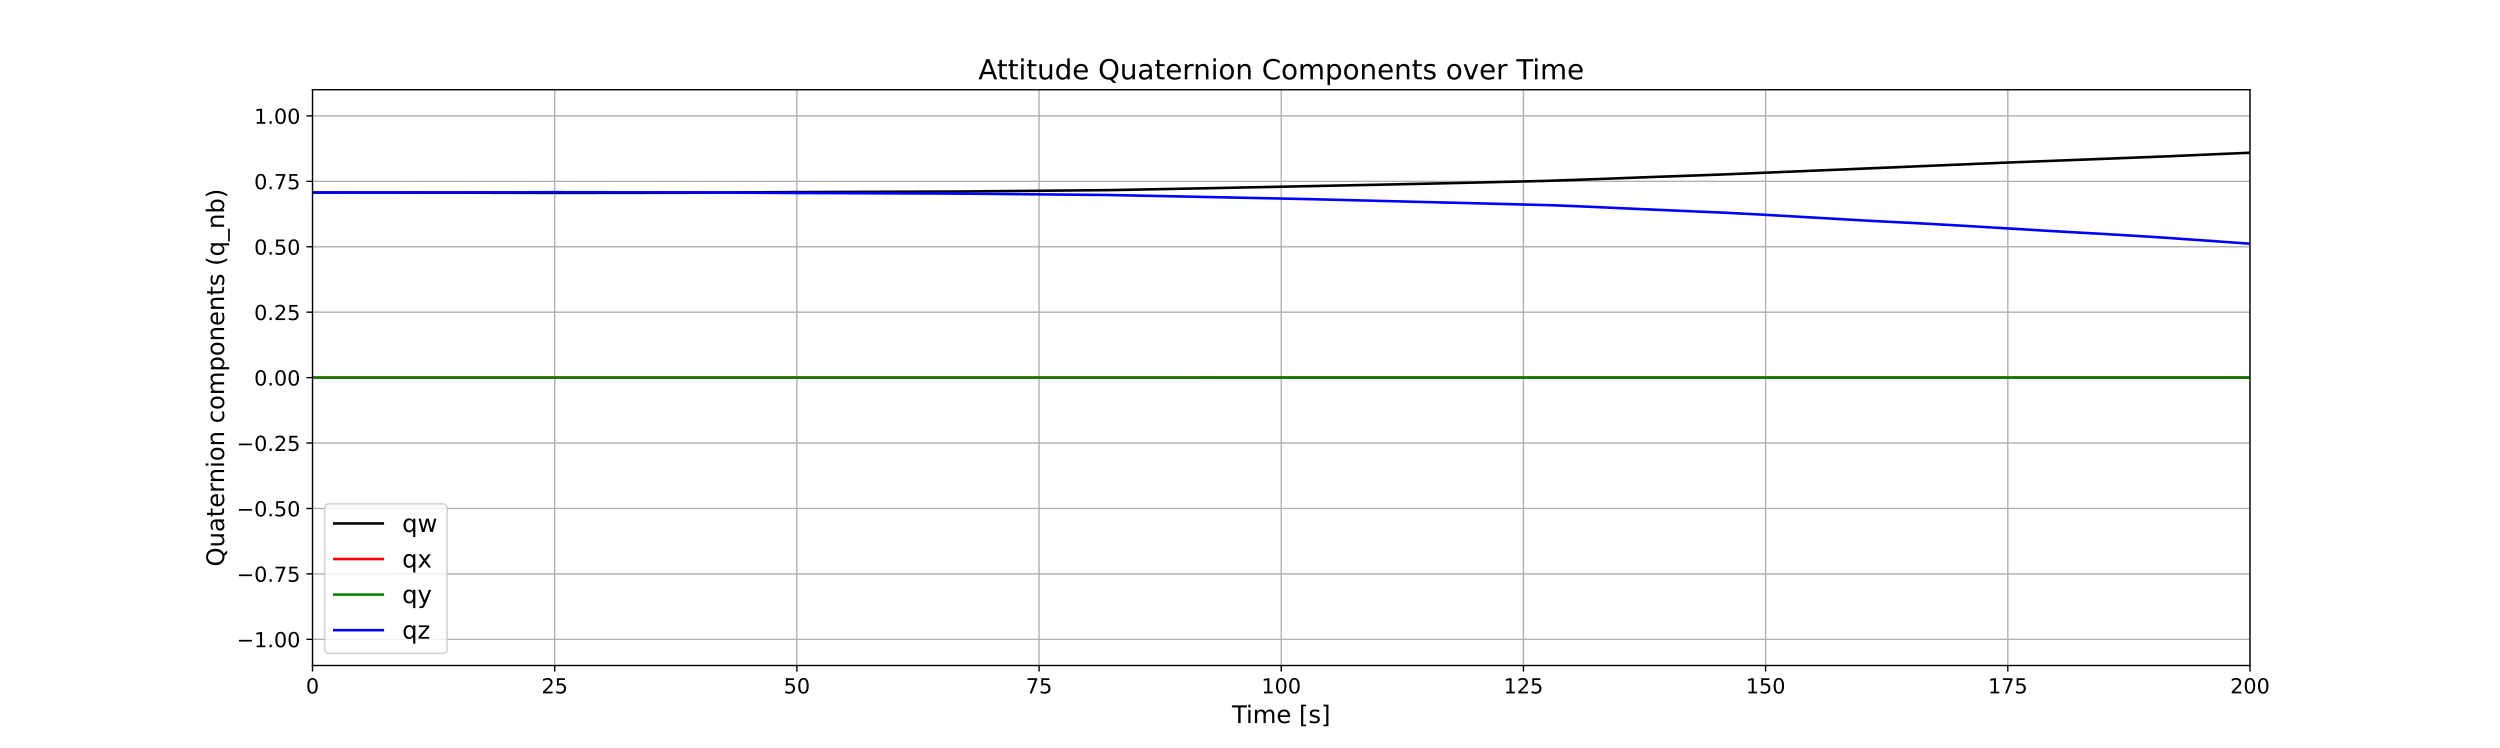
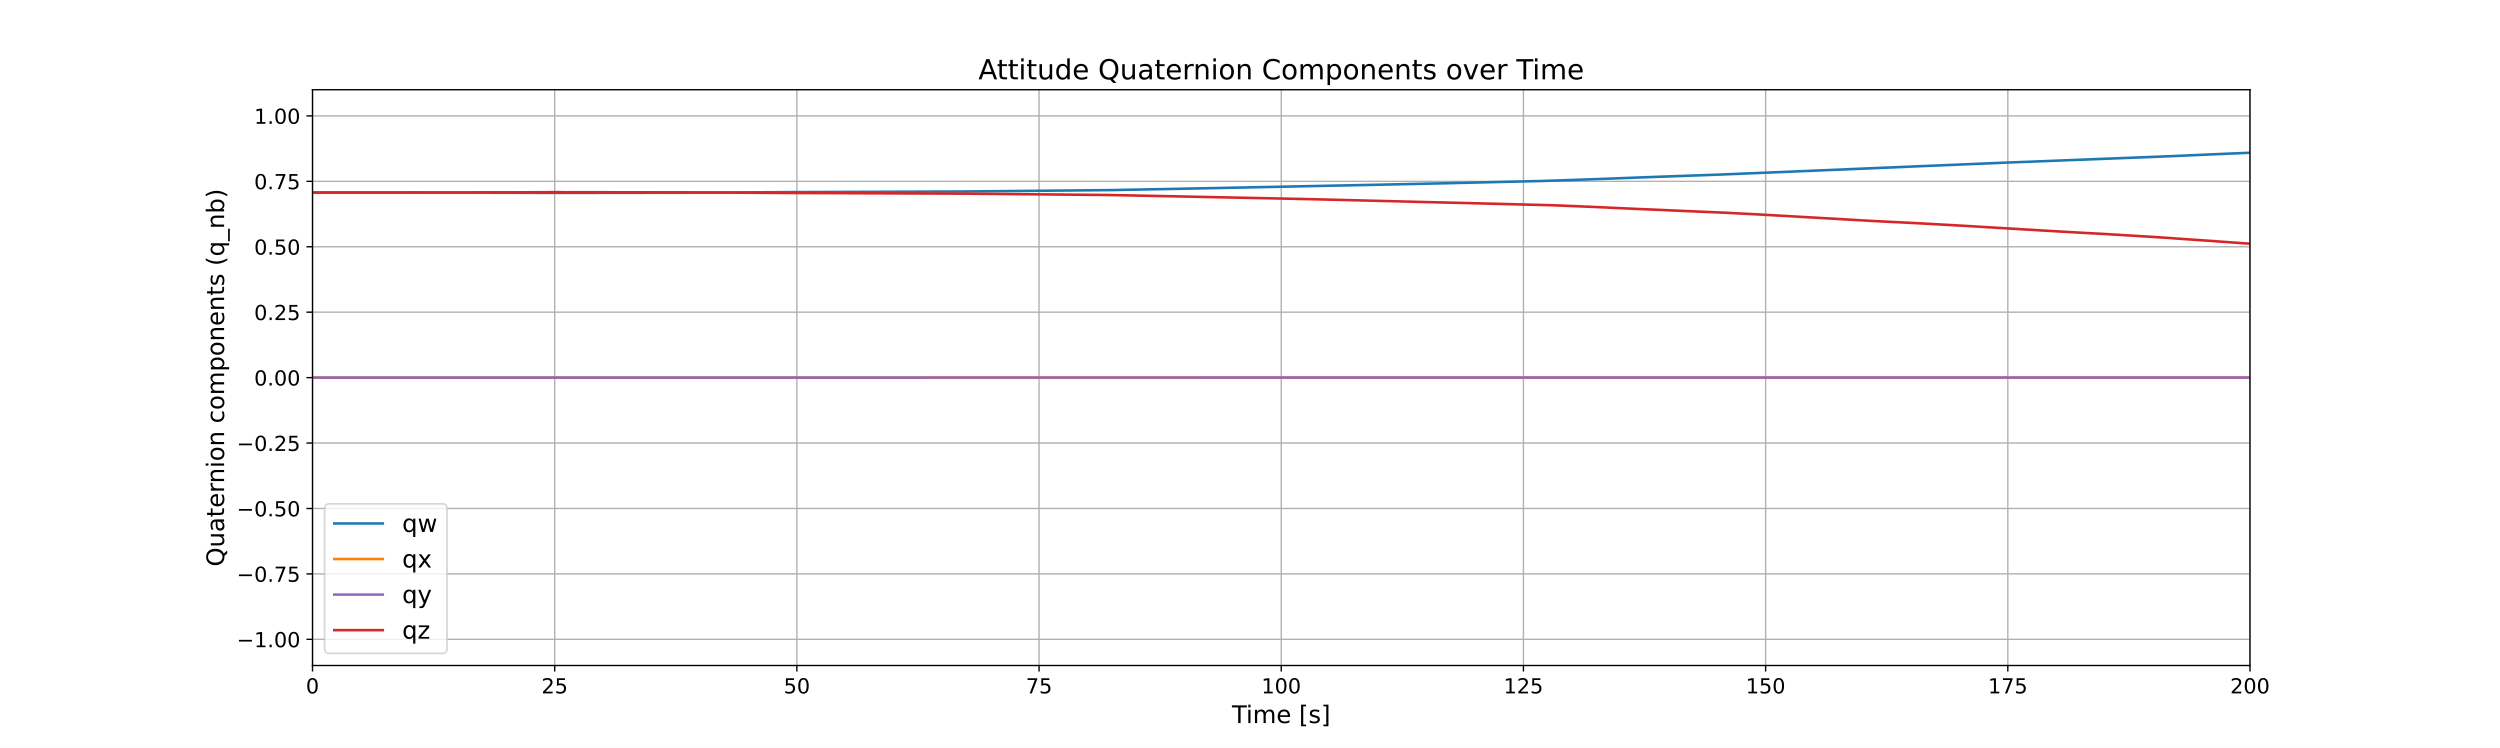
<svg xmlns="http://www.w3.org/2000/svg" xmlns:xlink="http://www.w3.org/1999/xlink" width="1444.32pt" height="432pt" viewBox="0 0 1444.32 432" version="1.1">
  <defs>
    <style type="text/css">*{stroke-linejoin: round; stroke-linecap: butt}</style>
  </defs>
  <g id="figure_1">
    <g id="patch_1">
      <path d="M 0 432  L 1444.32 432  L 1444.32 0  L 0 0  z " style="fill: #ffffff" />
    </g>
    <g id="axes_1">
      <g id="patch_2">
        <path d="M 180.54 384.48  L 1299.888 384.48  L 1299.888 51.84  L 180.54 51.84  z " style="fill: #ffffff" />
      </g>
      <g id="matplotlib.axis_1">
        <g id="xtick_1">
          <g id="line2d_1">
-             <path d="M 180.54 384.48  L 180.54 51.84  " clip-path="url(#pd4b6458055)" style="fill: none; stroke: #b0b0b0; stroke-width: 0.8; stroke-linecap: square" />
+             <path d="M 180.54 384.48  L 180.54 51.84  " clip-path="url(#p8d2bcff429)" style="fill: none; stroke: #b0b0b0; stroke-width: 0.8; stroke-linecap: square" />
          </g>
          <g id="line2d_2">
            <defs>
-               <path id="mea779d8315" d="M 0 0  L 0 3.5  " style="stroke: #000000; stroke-width: 0.8" />
-             </defs>
-             <g>
-               <use xlink:href="#mea779d8315" x="180.54" y="384.48" style="stroke: #000000; stroke-width: 0.8" />
+               <path id="m8b7d35796a" d="M 0 0  L 0 3.5  " style="stroke: #000000; stroke-width: 0.8" />
+             </defs>
+             <g>
+               <use xlink:href="#m8b7d35796a" x="180.54" y="384.48" style="stroke: #000000; stroke-width: 0.8" />
            </g>
          </g>
          <g id="text_1">
            <g transform="translate(176.7225 400.5981) scale(0.12 -0.12)">
              <defs>
                <path id="DejaVuSans-30" d="M 2034 4250  Q 1547 4250 1301 3770  Q 1056 3291 1056 2328  Q 1056 1369 1301 889  Q 1547 409 2034 409  Q 2525 409 2770 889  Q 3016 1369 3016 2328  Q 3016 3291 2770 3770  Q 2525 4250 2034 4250  z M 2034 4750  Q 2819 4750 3233 4129  Q 3647 3509 3647 2328  Q 3647 1150 3233 529  Q 2819 -91 2034 -91  Q 1250 -91 836 529  Q 422 1150 422 2328  Q 422 3509 836 4129  Q 1250 4750 2034 4750  z " transform="scale(0.015625)" />
              </defs>
              <use xlink:href="#DejaVuSans-30" />
            </g>
          </g>
        </g>
        <g id="xtick_2">
          <g id="line2d_3">
-             <path d="M 320.459 384.48  L 320.459 51.84  " clip-path="url(#pd4b6458055)" style="fill: none; stroke: #b0b0b0; stroke-width: 0.8; stroke-linecap: square" />
+             <path d="M 320.459 384.48  L 320.459 51.84  " clip-path="url(#p8d2bcff429)" style="fill: none; stroke: #b0b0b0; stroke-width: 0.8; stroke-linecap: square" />
          </g>
          <g id="line2d_4">
            <g>
-               <use xlink:href="#mea779d8315" x="320.459" y="384.48" style="stroke: #000000; stroke-width: 0.8" />
+               <use xlink:href="#m8b7d35796a" x="320.459" y="384.48" style="stroke: #000000; stroke-width: 0.8" />
            </g>
          </g>
          <g id="text_2">
            <g transform="translate(312.8235 400.5981) scale(0.12 -0.12)">
              <defs>
                <path id="DejaVuSans-32" d="M 1228 531  L 3431 531  L 3431 0  L 469 0  L 469 531  Q 828 903 1448 1529  Q 2069 2156 2228 2338  Q 2531 2678 2651 2914  Q 2772 3150 2772 3378  Q 2772 3750 2511 3984  Q 2250 4219 1831 4219  Q 1534 4219 1204 4116  Q 875 4013 500 3803  L 500 4441  Q 881 4594 1212 4672  Q 1544 4750 1819 4750  Q 2544 4750 2975 4387  Q 3406 4025 3406 3419  Q 3406 3131 3298 2873  Q 3191 2616 2906 2266  Q 2828 2175 2409 1742  Q 1991 1309 1228 531  z " transform="scale(0.015625)" />
                <path id="DejaVuSans-35" d="M 691 4666  L 3169 4666  L 3169 4134  L 1269 4134  L 1269 2991  Q 1406 3038 1543 3061  Q 1681 3084 1819 3084  Q 2600 3084 3056 2656  Q 3513 2228 3513 1497  Q 3513 744 3044 326  Q 2575 -91 1722 -91  Q 1428 -91 1123 -41  Q 819 9 494 109  L 494 744  Q 775 591 1075 516  Q 1375 441 1709 441  Q 2250 441 2565 725  Q 2881 1009 2881 1497  Q 2881 1984 2565 2268  Q 2250 2553 1709 2553  Q 1456 2553 1204 2497  Q 953 2441 691 2322  L 691 4666  z " transform="scale(0.015625)" />
              </defs>
              <use xlink:href="#DejaVuSans-32" />
              <use xlink:href="#DejaVuSans-35" transform="translate(63.62305 0)" />
            </g>
          </g>
        </g>
        <g id="xtick_3">
          <g id="line2d_5">
-             <path d="M 460.377 384.48  L 460.377 51.84  " clip-path="url(#pd4b6458055)" style="fill: none; stroke: #b0b0b0; stroke-width: 0.8; stroke-linecap: square" />
+             <path d="M 460.377 384.48  L 460.377 51.84  " clip-path="url(#p8d2bcff429)" style="fill: none; stroke: #b0b0b0; stroke-width: 0.8; stroke-linecap: square" />
          </g>
          <g id="line2d_6">
            <g>
-               <use xlink:href="#mea779d8315" x="460.377" y="384.48" style="stroke: #000000; stroke-width: 0.8" />
+               <use xlink:href="#m8b7d35796a" x="460.377" y="384.48" style="stroke: #000000; stroke-width: 0.8" />
            </g>
          </g>
          <g id="text_3">
            <g transform="translate(452.742 400.5981) scale(0.12 -0.12)">
              <use xlink:href="#DejaVuSans-35" />
              <use xlink:href="#DejaVuSans-30" transform="translate(63.62305 0)" />
            </g>
          </g>
        </g>
        <g id="xtick_4">
          <g id="line2d_7">
-             <path d="M 600.295 384.48  L 600.295 51.84  " clip-path="url(#pd4b6458055)" style="fill: none; stroke: #b0b0b0; stroke-width: 0.8; stroke-linecap: square" />
+             <path d="M 600.295 384.48  L 600.295 51.84  " clip-path="url(#p8d2bcff429)" style="fill: none; stroke: #b0b0b0; stroke-width: 0.8; stroke-linecap: square" />
          </g>
          <g id="line2d_8">
            <g>
-               <use xlink:href="#mea779d8315" x="600.295" y="384.48" style="stroke: #000000; stroke-width: 0.8" />
+               <use xlink:href="#m8b7d35796a" x="600.295" y="384.48" style="stroke: #000000; stroke-width: 0.8" />
            </g>
          </g>
          <g id="text_4">
            <g transform="translate(592.6605 400.5981) scale(0.12 -0.12)">
              <defs>
                <path id="DejaVuSans-37" d="M 525 4666  L 3525 4666  L 3525 4397  L 1831 0  L 1172 0  L 2766 4134  L 525 4134  L 525 4666  z " transform="scale(0.015625)" />
              </defs>
              <use xlink:href="#DejaVuSans-37" />
              <use xlink:href="#DejaVuSans-35" transform="translate(63.62305 0)" />
            </g>
          </g>
        </g>
        <g id="xtick_5">
          <g id="line2d_9">
-             <path d="M 740.214 384.48  L 740.214 51.84  " clip-path="url(#pd4b6458055)" style="fill: none; stroke: #b0b0b0; stroke-width: 0.8; stroke-linecap: square" />
+             <path d="M 740.214 384.48  L 740.214 51.84  " clip-path="url(#p8d2bcff429)" style="fill: none; stroke: #b0b0b0; stroke-width: 0.8; stroke-linecap: square" />
          </g>
          <g id="line2d_10">
            <g>
-               <use xlink:href="#mea779d8315" x="740.214" y="384.48" style="stroke: #000000; stroke-width: 0.8" />
+               <use xlink:href="#m8b7d35796a" x="740.214" y="384.48" style="stroke: #000000; stroke-width: 0.8" />
            </g>
          </g>
          <g id="text_5">
            <g transform="translate(728.7615 400.5981) scale(0.12 -0.12)">
              <defs>
                <path id="DejaVuSans-31" d="M 794 531  L 1825 531  L 1825 4091  L 703 3866  L 703 4441  L 1819 4666  L 2450 4666  L 2450 531  L 3481 531  L 3481 0  L 794 0  L 794 531  z " transform="scale(0.015625)" />
              </defs>
              <use xlink:href="#DejaVuSans-31" />
              <use xlink:href="#DejaVuSans-30" transform="translate(63.62305 0)" />
              <use xlink:href="#DejaVuSans-30" transform="translate(127.2461 0)" />
            </g>
          </g>
        </g>
        <g id="xtick_6">
          <g id="line2d_11">
-             <path d="M 880.133 384.48  L 880.133 51.84  " clip-path="url(#pd4b6458055)" style="fill: none; stroke: #b0b0b0; stroke-width: 0.8; stroke-linecap: square" />
+             <path d="M 880.133 384.48  L 880.133 51.84  " clip-path="url(#p8d2bcff429)" style="fill: none; stroke: #b0b0b0; stroke-width: 0.8; stroke-linecap: square" />
          </g>
          <g id="line2d_12">
            <g>
-               <use xlink:href="#mea779d8315" x="880.133" y="384.48" style="stroke: #000000; stroke-width: 0.8" />
+               <use xlink:href="#m8b7d35796a" x="880.133" y="384.48" style="stroke: #000000; stroke-width: 0.8" />
            </g>
          </g>
          <g id="text_6">
            <g transform="translate(868.68 400.5981) scale(0.12 -0.12)">
              <use xlink:href="#DejaVuSans-31" />
              <use xlink:href="#DejaVuSans-32" transform="translate(63.62305 0)" />
              <use xlink:href="#DejaVuSans-35" transform="translate(127.2461 0)" />
            </g>
          </g>
        </g>
        <g id="xtick_7">
          <g id="line2d_13">
-             <path d="M 1020.051 384.48  L 1020.051 51.84  " clip-path="url(#pd4b6458055)" style="fill: none; stroke: #b0b0b0; stroke-width: 0.8; stroke-linecap: square" />
+             <path d="M 1020.051 384.48  L 1020.051 51.84  " clip-path="url(#p8d2bcff429)" style="fill: none; stroke: #b0b0b0; stroke-width: 0.8; stroke-linecap: square" />
          </g>
          <g id="line2d_14">
            <g>
-               <use xlink:href="#mea779d8315" x="1020.051" y="384.48" style="stroke: #000000; stroke-width: 0.8" />
+               <use xlink:href="#m8b7d35796a" x="1020.051" y="384.48" style="stroke: #000000; stroke-width: 0.8" />
            </g>
          </g>
          <g id="text_7">
            <g transform="translate(1008.598 400.5981) scale(0.12 -0.12)">
              <use xlink:href="#DejaVuSans-31" />
              <use xlink:href="#DejaVuSans-35" transform="translate(63.62305 0)" />
              <use xlink:href="#DejaVuSans-30" transform="translate(127.2461 0)" />
            </g>
          </g>
        </g>
        <g id="xtick_8">
          <g id="line2d_15">
-             <path d="M 1159.969 384.48  L 1159.969 51.84  " clip-path="url(#pd4b6458055)" style="fill: none; stroke: #b0b0b0; stroke-width: 0.8; stroke-linecap: square" />
+             <path d="M 1159.969 384.48  L 1159.969 51.84  " clip-path="url(#p8d2bcff429)" style="fill: none; stroke: #b0b0b0; stroke-width: 0.8; stroke-linecap: square" />
          </g>
          <g id="line2d_16">
            <g>
-               <use xlink:href="#mea779d8315" x="1159.969" y="384.48" style="stroke: #000000; stroke-width: 0.8" />
+               <use xlink:href="#m8b7d35796a" x="1159.969" y="384.48" style="stroke: #000000; stroke-width: 0.8" />
            </g>
          </g>
          <g id="text_8">
            <g transform="translate(1148.517 400.5981) scale(0.12 -0.12)">
              <use xlink:href="#DejaVuSans-31" />
              <use xlink:href="#DejaVuSans-37" transform="translate(63.62305 0)" />
              <use xlink:href="#DejaVuSans-35" transform="translate(127.2461 0)" />
            </g>
          </g>
        </g>
        <g id="xtick_9">
          <g id="line2d_17">
-             <path d="M 1299.888 384.48  L 1299.888 51.84  " clip-path="url(#pd4b6458055)" style="fill: none; stroke: #b0b0b0; stroke-width: 0.8; stroke-linecap: square" />
+             <path d="M 1299.888 384.48  L 1299.888 51.84  " clip-path="url(#p8d2bcff429)" style="fill: none; stroke: #b0b0b0; stroke-width: 0.8; stroke-linecap: square" />
          </g>
          <g id="line2d_18">
            <g>
-               <use xlink:href="#mea779d8315" x="1299.888" y="384.48" style="stroke: #000000; stroke-width: 0.8" />
+               <use xlink:href="#m8b7d35796a" x="1299.888" y="384.48" style="stroke: #000000; stroke-width: 0.8" />
            </g>
          </g>
          <g id="text_9">
            <g transform="translate(1288.436 400.5981) scale(0.12 -0.12)">
              <use xlink:href="#DejaVuSans-32" />
              <use xlink:href="#DejaVuSans-30" transform="translate(63.62305 0)" />
              <use xlink:href="#DejaVuSans-30" transform="translate(127.2461 0)" />
            </g>
          </g>
        </g>
        <g id="text_10">
          <g transform="translate(711.7535 417.7316) scale(0.14 -0.14)">
            <defs>
              <path id="DejaVuSans-54" d="M -19 4666  L 3928 4666  L 3928 4134  L 2272 4134  L 2272 0  L 1638 0  L 1638 4134  L -19 4134  L -19 4666  z " transform="scale(0.015625)" />
              <path id="DejaVuSans-69" d="M 603 3500  L 1178 3500  L 1178 0  L 603 0  L 603 3500  z M 603 4863  L 1178 4863  L 1178 4134  L 603 4134  L 603 4863  z " transform="scale(0.015625)" />
              <path id="DejaVuSans-6d" d="M 3328 2828  Q 3544 3216 3844 3400  Q 4144 3584 4550 3584  Q 5097 3584 5394 3201  Q 5691 2819 5691 2113  L 5691 0  L 5113 0  L 5113 2094  Q 5113 2597 4934 2840  Q 4756 3084 4391 3084  Q 3944 3084 3684 2787  Q 3425 2491 3425 1978  L 3425 0  L 2847 0  L 2847 2094  Q 2847 2600 2669 2842  Q 2491 3084 2119 3084  Q 1678 3084 1418 2786  Q 1159 2488 1159 1978  L 1159 0  L 581 0  L 581 3500  L 1159 3500  L 1159 2956  Q 1356 3278 1631 3431  Q 1906 3584 2284 3584  Q 2666 3584 2933 3390  Q 3200 3197 3328 2828  z " transform="scale(0.015625)" />
              <path id="DejaVuSans-65" d="M 3597 1894  L 3597 1613  L 953 1613  Q 991 1019 1311 708  Q 1631 397 2203 397  Q 2534 397 2845 478  Q 3156 559 3463 722  L 3463 178  Q 3153 47 2828 -22  Q 2503 -91 2169 -91  Q 1331 -91 842 396  Q 353 884 353 1716  Q 353 2575 817 3079  Q 1281 3584 2069 3584  Q 2775 3584 3186 3129  Q 3597 2675 3597 1894  z M 3022 2063  Q 3016 2534 2758 2815  Q 2500 3097 2075 3097  Q 1594 3097 1305 2825  Q 1016 2553 972 2059  L 3022 2063  z " transform="scale(0.015625)" />
              <path id="DejaVuSans-20" transform="scale(0.015625)" />
              <path id="DejaVuSans-5b" d="M 550 4863  L 1875 4863  L 1875 4416  L 1125 4416  L 1125 -397  L 1875 -397  L 1875 -844  L 550 -844  L 550 4863  z " transform="scale(0.015625)" />
              <path id="DejaVuSans-73" d="M 2834 3397  L 2834 2853  Q 2591 2978 2328 3040  Q 2066 3103 1784 3103  Q 1356 3103 1142 2972  Q 928 2841 928 2578  Q 928 2378 1081 2264  Q 1234 2150 1697 2047  L 1894 2003  Q 2506 1872 2764 1633  Q 3022 1394 3022 966  Q 3022 478 2636 193  Q 2250 -91 1575 -91  Q 1294 -91 989 -36  Q 684 19 347 128  L 347 722  Q 666 556 975 473  Q 1284 391 1588 391  Q 1994 391 2212 530  Q 2431 669 2431 922  Q 2431 1156 2273 1281  Q 2116 1406 1581 1522  L 1381 1569  Q 847 1681 609 1914  Q 372 2147 372 2553  Q 372 3047 722 3315  Q 1072 3584 1716 3584  Q 2034 3584 2315 3537  Q 2597 3491 2834 3397  z " transform="scale(0.015625)" />
              <path id="DejaVuSans-5d" d="M 1947 4863  L 1947 -844  L 622 -844  L 622 -397  L 1369 -397  L 1369 4416  L 622 4416  L 622 4863  L 1947 4863  z " transform="scale(0.015625)" />
            </defs>
            <use xlink:href="#DejaVuSans-54" />
            <use xlink:href="#DejaVuSans-69" transform="translate(57.95898 0)" />
            <use xlink:href="#DejaVuSans-6d" transform="translate(85.74219 0)" />
            <use xlink:href="#DejaVuSans-65" transform="translate(183.1543 0)" />
            <use xlink:href="#DejaVuSans-20" transform="translate(244.6777 0)" />
            <use xlink:href="#DejaVuSans-5b" transform="translate(276.4648 0)" />
            <use xlink:href="#DejaVuSans-73" transform="translate(315.4785 0)" />
            <use xlink:href="#DejaVuSans-5d" transform="translate(367.5781 0)" />
          </g>
        </g>
      </g>
      <g id="matplotlib.axis_2">
        <g id="ytick_1">
          <g id="line2d_19">
-             <path d="M 180.54 369.36  L 1299.888 369.36  " clip-path="url(#pd4b6458055)" style="fill: none; stroke: #b0b0b0; stroke-width: 0.8; stroke-linecap: square" />
+             <path d="M 180.54 369.36  L 1299.888 369.36  " clip-path="url(#p8d2bcff429)" style="fill: none; stroke: #b0b0b0; stroke-width: 0.8; stroke-linecap: square" />
          </g>
          <g id="line2d_20">
            <defs>
-               <path id="maa3a999503" d="M 0 0  L -3.5 0  " style="stroke: #000000; stroke-width: 0.8" />
-             </defs>
-             <g>
-               <use xlink:href="#maa3a999503" x="180.54" y="369.36" style="stroke: #000000; stroke-width: 0.8" />
+               <path id="m368fe3724f" d="M 0 0  L -3.5 0  " style="stroke: #000000; stroke-width: 0.8" />
+             </defs>
+             <g>
+               <use xlink:href="#m368fe3724f" x="180.54" y="369.36" style="stroke: #000000; stroke-width: 0.8" />
            </g>
          </g>
          <g id="text_11">
            <g transform="translate(136.7656 373.9191) scale(0.12 -0.12)">
              <defs>
                <path id="DejaVuSans-2212" d="M 678 2272  L 4684 2272  L 4684 1741  L 678 1741  L 678 2272  z " transform="scale(0.015625)" />
                <path id="DejaVuSans-2e" d="M 684 794  L 1344 794  L 1344 0  L 684 0  L 684 794  z " transform="scale(0.015625)" />
              </defs>
              <use xlink:href="#DejaVuSans-2212" />
              <use xlink:href="#DejaVuSans-31" transform="translate(83.78906 0)" />
              <use xlink:href="#DejaVuSans-2e" transform="translate(147.4121 0)" />
              <use xlink:href="#DejaVuSans-30" transform="translate(179.1992 0)" />
              <use xlink:href="#DejaVuSans-30" transform="translate(242.8223 0)" />
            </g>
          </g>
        </g>
        <g id="ytick_2">
          <g id="line2d_21">
-             <path d="M 180.54 331.56  L 1299.888 331.56  " clip-path="url(#pd4b6458055)" style="fill: none; stroke: #b0b0b0; stroke-width: 0.8; stroke-linecap: square" />
+             <path d="M 180.54 331.56  L 1299.888 331.56  " clip-path="url(#p8d2bcff429)" style="fill: none; stroke: #b0b0b0; stroke-width: 0.8; stroke-linecap: square" />
          </g>
          <g id="line2d_22">
            <g>
-               <use xlink:href="#maa3a999503" x="180.54" y="331.56" style="stroke: #000000; stroke-width: 0.8" />
+               <use xlink:href="#m368fe3724f" x="180.54" y="331.56" style="stroke: #000000; stroke-width: 0.8" />
            </g>
          </g>
          <g id="text_12">
            <g transform="translate(136.7656 336.1191) scale(0.12 -0.12)">
              <use xlink:href="#DejaVuSans-2212" />
              <use xlink:href="#DejaVuSans-30" transform="translate(83.78906 0)" />
              <use xlink:href="#DejaVuSans-2e" transform="translate(147.4121 0)" />
              <use xlink:href="#DejaVuSans-37" transform="translate(179.1992 0)" />
              <use xlink:href="#DejaVuSans-35" transform="translate(242.8223 0)" />
            </g>
          </g>
        </g>
        <g id="ytick_3">
          <g id="line2d_23">
-             <path d="M 180.54 293.76  L 1299.888 293.76  " clip-path="url(#pd4b6458055)" style="fill: none; stroke: #b0b0b0; stroke-width: 0.8; stroke-linecap: square" />
+             <path d="M 180.54 293.76  L 1299.888 293.76  " clip-path="url(#p8d2bcff429)" style="fill: none; stroke: #b0b0b0; stroke-width: 0.8; stroke-linecap: square" />
          </g>
          <g id="line2d_24">
            <g>
-               <use xlink:href="#maa3a999503" x="180.54" y="293.76" style="stroke: #000000; stroke-width: 0.8" />
+               <use xlink:href="#m368fe3724f" x="180.54" y="293.76" style="stroke: #000000; stroke-width: 0.8" />
            </g>
          </g>
          <g id="text_13">
            <g transform="translate(136.7656 298.3191) scale(0.12 -0.12)">
              <use xlink:href="#DejaVuSans-2212" />
              <use xlink:href="#DejaVuSans-30" transform="translate(83.78906 0)" />
              <use xlink:href="#DejaVuSans-2e" transform="translate(147.4121 0)" />
              <use xlink:href="#DejaVuSans-35" transform="translate(179.1992 0)" />
              <use xlink:href="#DejaVuSans-30" transform="translate(242.8223 0)" />
            </g>
          </g>
        </g>
        <g id="ytick_4">
          <g id="line2d_25">
-             <path d="M 180.54 255.96  L 1299.888 255.96  " clip-path="url(#pd4b6458055)" style="fill: none; stroke: #b0b0b0; stroke-width: 0.8; stroke-linecap: square" />
+             <path d="M 180.54 255.96  L 1299.888 255.96  " clip-path="url(#p8d2bcff429)" style="fill: none; stroke: #b0b0b0; stroke-width: 0.8; stroke-linecap: square" />
          </g>
          <g id="line2d_26">
            <g>
-               <use xlink:href="#maa3a999503" x="180.54" y="255.96" style="stroke: #000000; stroke-width: 0.8" />
+               <use xlink:href="#m368fe3724f" x="180.54" y="255.96" style="stroke: #000000; stroke-width: 0.8" />
            </g>
          </g>
          <g id="text_14">
            <g transform="translate(136.7656 260.5191) scale(0.12 -0.12)">
              <use xlink:href="#DejaVuSans-2212" />
              <use xlink:href="#DejaVuSans-30" transform="translate(83.78906 0)" />
              <use xlink:href="#DejaVuSans-2e" transform="translate(147.4121 0)" />
              <use xlink:href="#DejaVuSans-32" transform="translate(179.1992 0)" />
              <use xlink:href="#DejaVuSans-35" transform="translate(242.8223 0)" />
            </g>
          </g>
        </g>
        <g id="ytick_5">
          <g id="line2d_27">
-             <path d="M 180.54 218.16  L 1299.888 218.16  " clip-path="url(#pd4b6458055)" style="fill: none; stroke: #b0b0b0; stroke-width: 0.8; stroke-linecap: square" />
+             <path d="M 180.54 218.16  L 1299.888 218.16  " clip-path="url(#p8d2bcff429)" style="fill: none; stroke: #b0b0b0; stroke-width: 0.8; stroke-linecap: square" />
          </g>
          <g id="line2d_28">
            <g>
-               <use xlink:href="#maa3a999503" x="180.54" y="218.16" style="stroke: #000000; stroke-width: 0.8" />
+               <use xlink:href="#m368fe3724f" x="180.54" y="218.16" style="stroke: #000000; stroke-width: 0.8" />
            </g>
          </g>
          <g id="text_15">
            <g transform="translate(146.8212 222.7191) scale(0.12 -0.12)">
              <use xlink:href="#DejaVuSans-30" />
              <use xlink:href="#DejaVuSans-2e" transform="translate(63.62305 0)" />
              <use xlink:href="#DejaVuSans-30" transform="translate(95.41016 0)" />
              <use xlink:href="#DejaVuSans-30" transform="translate(159.0332 0)" />
            </g>
          </g>
        </g>
        <g id="ytick_6">
          <g id="line2d_29">
-             <path d="M 180.54 180.36  L 1299.888 180.36  " clip-path="url(#pd4b6458055)" style="fill: none; stroke: #b0b0b0; stroke-width: 0.8; stroke-linecap: square" />
+             <path d="M 180.54 180.36  L 1299.888 180.36  " clip-path="url(#p8d2bcff429)" style="fill: none; stroke: #b0b0b0; stroke-width: 0.8; stroke-linecap: square" />
          </g>
          <g id="line2d_30">
            <g>
-               <use xlink:href="#maa3a999503" x="180.54" y="180.36" style="stroke: #000000; stroke-width: 0.8" />
+               <use xlink:href="#m368fe3724f" x="180.54" y="180.36" style="stroke: #000000; stroke-width: 0.8" />
            </g>
          </g>
          <g id="text_16">
            <g transform="translate(146.8212 184.9191) scale(0.12 -0.12)">
              <use xlink:href="#DejaVuSans-30" />
              <use xlink:href="#DejaVuSans-2e" transform="translate(63.62305 0)" />
              <use xlink:href="#DejaVuSans-32" transform="translate(95.41016 0)" />
              <use xlink:href="#DejaVuSans-35" transform="translate(159.0332 0)" />
            </g>
          </g>
        </g>
        <g id="ytick_7">
          <g id="line2d_31">
-             <path d="M 180.54 142.56  L 1299.888 142.56  " clip-path="url(#pd4b6458055)" style="fill: none; stroke: #b0b0b0; stroke-width: 0.8; stroke-linecap: square" />
+             <path d="M 180.54 142.56  L 1299.888 142.56  " clip-path="url(#p8d2bcff429)" style="fill: none; stroke: #b0b0b0; stroke-width: 0.8; stroke-linecap: square" />
          </g>
          <g id="line2d_32">
            <g>
-               <use xlink:href="#maa3a999503" x="180.54" y="142.56" style="stroke: #000000; stroke-width: 0.8" />
+               <use xlink:href="#m368fe3724f" x="180.54" y="142.56" style="stroke: #000000; stroke-width: 0.8" />
            </g>
          </g>
          <g id="text_17">
            <g transform="translate(146.8212 147.1191) scale(0.12 -0.12)">
              <use xlink:href="#DejaVuSans-30" />
              <use xlink:href="#DejaVuSans-2e" transform="translate(63.62305 0)" />
              <use xlink:href="#DejaVuSans-35" transform="translate(95.41016 0)" />
              <use xlink:href="#DejaVuSans-30" transform="translate(159.0332 0)" />
            </g>
          </g>
        </g>
        <g id="ytick_8">
          <g id="line2d_33">
-             <path d="M 180.54 104.76  L 1299.888 104.76  " clip-path="url(#pd4b6458055)" style="fill: none; stroke: #b0b0b0; stroke-width: 0.8; stroke-linecap: square" />
+             <path d="M 180.54 104.76  L 1299.888 104.76  " clip-path="url(#p8d2bcff429)" style="fill: none; stroke: #b0b0b0; stroke-width: 0.8; stroke-linecap: square" />
          </g>
          <g id="line2d_34">
            <g>
-               <use xlink:href="#maa3a999503" x="180.54" y="104.76" style="stroke: #000000; stroke-width: 0.8" />
+               <use xlink:href="#m368fe3724f" x="180.54" y="104.76" style="stroke: #000000; stroke-width: 0.8" />
            </g>
          </g>
          <g id="text_18">
            <g transform="translate(146.8212 109.3191) scale(0.12 -0.12)">
              <use xlink:href="#DejaVuSans-30" />
              <use xlink:href="#DejaVuSans-2e" transform="translate(63.62305 0)" />
              <use xlink:href="#DejaVuSans-37" transform="translate(95.41016 0)" />
              <use xlink:href="#DejaVuSans-35" transform="translate(159.0332 0)" />
            </g>
          </g>
        </g>
        <g id="ytick_9">
          <g id="line2d_35">
-             <path d="M 180.54 66.96  L 1299.888 66.96  " clip-path="url(#pd4b6458055)" style="fill: none; stroke: #b0b0b0; stroke-width: 0.8; stroke-linecap: square" />
+             <path d="M 180.54 66.96  L 1299.888 66.96  " clip-path="url(#p8d2bcff429)" style="fill: none; stroke: #b0b0b0; stroke-width: 0.8; stroke-linecap: square" />
          </g>
          <g id="line2d_36">
            <g>
-               <use xlink:href="#maa3a999503" x="180.54" y="66.96" style="stroke: #000000; stroke-width: 0.8" />
+               <use xlink:href="#m368fe3724f" x="180.54" y="66.96" style="stroke: #000000; stroke-width: 0.8" />
            </g>
          </g>
          <g id="text_19">
            <g transform="translate(146.8212 71.51906) scale(0.12 -0.12)">
              <use xlink:href="#DejaVuSans-31" />
              <use xlink:href="#DejaVuSans-2e" transform="translate(63.62305 0)" />
              <use xlink:href="#DejaVuSans-30" transform="translate(95.41016 0)" />
              <use xlink:href="#DejaVuSans-30" transform="translate(159.0332 0)" />
            </g>
          </g>
        </g>
        <g id="text_20">
          <g transform="translate(129.4647 327.2867) rotate(-90) scale(0.14 -0.14)">
            <defs>
              <path id="DejaVuSans-51" d="M 2522 4238  Q 1834 4238 1429 3725  Q 1025 3213 1025 2328  Q 1025 1447 1429 934  Q 1834 422 2522 422  Q 3209 422 3611 934  Q 4013 1447 4013 2328  Q 4013 3213 3611 3725  Q 3209 4238 2522 4238  z M 3406 84  L 4238 -825  L 3475 -825  L 2784 -78  Q 2681 -84 2626 -87  Q 2572 -91 2522 -91  Q 1538 -91 948 567  Q 359 1225 359 2328  Q 359 3434 948 4092  Q 1538 4750 2522 4750  Q 3503 4750 4090 4092  Q 4678 3434 4678 2328  Q 4678 1516 4351 937  Q 4025 359 3406 84  z " transform="scale(0.015625)" />
              <path id="DejaVuSans-75" d="M 544 1381  L 544 3500  L 1119 3500  L 1119 1403  Q 1119 906 1312 657  Q 1506 409 1894 409  Q 2359 409 2629 706  Q 2900 1003 2900 1516  L 2900 3500  L 3475 3500  L 3475 0  L 2900 0  L 2900 538  Q 2691 219 2414 64  Q 2138 -91 1772 -91  Q 1169 -91 856 284  Q 544 659 544 1381  z M 1991 3584  L 1991 3584  z " transform="scale(0.015625)" />
              <path id="DejaVuSans-61" d="M 2194 1759  Q 1497 1759 1228 1600  Q 959 1441 959 1056  Q 959 750 1161 570  Q 1363 391 1709 391  Q 2188 391 2477 730  Q 2766 1069 2766 1631  L 2766 1759  L 2194 1759  z M 3341 1997  L 3341 0  L 2766 0  L 2766 531  Q 2569 213 2275 61  Q 1981 -91 1556 -91  Q 1019 -91 701 211  Q 384 513 384 1019  Q 384 1609 779 1909  Q 1175 2209 1959 2209  L 2766 2209  L 2766 2266  Q 2766 2663 2505 2880  Q 2244 3097 1772 3097  Q 1472 3097 1187 3025  Q 903 2953 641 2809  L 641 3341  Q 956 3463 1253 3523  Q 1550 3584 1831 3584  Q 2591 3584 2966 3190  Q 3341 2797 3341 1997  z " transform="scale(0.015625)" />
              <path id="DejaVuSans-74" d="M 1172 4494  L 1172 3500  L 2356 3500  L 2356 3053  L 1172 3053  L 1172 1153  Q 1172 725 1289 603  Q 1406 481 1766 481  L 2356 481  L 2356 0  L 1766 0  Q 1100 0 847 248  Q 594 497 594 1153  L 594 3053  L 172 3053  L 172 3500  L 594 3500  L 594 4494  L 1172 4494  z " transform="scale(0.015625)" />
              <path id="DejaVuSans-72" d="M 2631 2963  Q 2534 3019 2420 3045  Q 2306 3072 2169 3072  Q 1681 3072 1420 2755  Q 1159 2438 1159 1844  L 1159 0  L 581 0  L 581 3500  L 1159 3500  L 1159 2956  Q 1341 3275 1631 3429  Q 1922 3584 2338 3584  Q 2397 3584 2469 3576  Q 2541 3569 2628 3553  L 2631 2963  z " transform="scale(0.015625)" />
              <path id="DejaVuSans-6e" d="M 3513 2113  L 3513 0  L 2938 0  L 2938 2094  Q 2938 2591 2744 2837  Q 2550 3084 2163 3084  Q 1697 3084 1428 2787  Q 1159 2491 1159 1978  L 1159 0  L 581 0  L 581 3500  L 1159 3500  L 1159 2956  Q 1366 3272 1645 3428  Q 1925 3584 2291 3584  Q 2894 3584 3203 3211  Q 3513 2838 3513 2113  z " transform="scale(0.015625)" />
              <path id="DejaVuSans-6f" d="M 1959 3097  Q 1497 3097 1228 2736  Q 959 2375 959 1747  Q 959 1119 1226 758  Q 1494 397 1959 397  Q 2419 397 2687 759  Q 2956 1122 2956 1747  Q 2956 2369 2687 2733  Q 2419 3097 1959 3097  z M 1959 3584  Q 2709 3584 3137 3096  Q 3566 2609 3566 1747  Q 3566 888 3137 398  Q 2709 -91 1959 -91  Q 1206 -91 779 398  Q 353 888 353 1747  Q 353 2609 779 3096  Q 1206 3584 1959 3584  z " transform="scale(0.015625)" />
              <path id="DejaVuSans-63" d="M 3122 3366  L 3122 2828  Q 2878 2963 2633 3030  Q 2388 3097 2138 3097  Q 1578 3097 1268 2742  Q 959 2388 959 1747  Q 959 1106 1268 751  Q 1578 397 2138 397  Q 2388 397 2633 464  Q 2878 531 3122 666  L 3122 134  Q 2881 22 2623 -34  Q 2366 -91 2075 -91  Q 1284 -91 818 406  Q 353 903 353 1747  Q 353 2603 823 3093  Q 1294 3584 2113 3584  Q 2378 3584 2631 3529  Q 2884 3475 3122 3366  z " transform="scale(0.015625)" />
              <path id="DejaVuSans-70" d="M 1159 525  L 1159 -1331  L 581 -1331  L 581 3500  L 1159 3500  L 1159 2969  Q 1341 3281 1617 3432  Q 1894 3584 2278 3584  Q 2916 3584 3314 3078  Q 3713 2572 3713 1747  Q 3713 922 3314 415  Q 2916 -91 2278 -91  Q 1894 -91 1617 61  Q 1341 213 1159 525  z M 3116 1747  Q 3116 2381 2855 2742  Q 2594 3103 2138 3103  Q 1681 3103 1420 2742  Q 1159 2381 1159 1747  Q 1159 1113 1420 752  Q 1681 391 2138 391  Q 2594 391 2855 752  Q 3116 1113 3116 1747  z " transform="scale(0.015625)" />
              <path id="DejaVuSans-28" d="M 1984 4856  Q 1566 4138 1362 3434  Q 1159 2731 1159 2009  Q 1159 1288 1364 580  Q 1569 -128 1984 -844  L 1484 -844  Q 1016 -109 783 600  Q 550 1309 550 2009  Q 550 2706 781 3412  Q 1013 4119 1484 4856  L 1984 4856  z " transform="scale(0.015625)" />
              <path id="DejaVuSans-71" d="M 947 1747  Q 947 1113 1208 752  Q 1469 391 1925 391  Q 2381 391 2643 752  Q 2906 1113 2906 1747  Q 2906 2381 2643 2742  Q 2381 3103 1925 3103  Q 1469 3103 1208 2742  Q 947 2381 947 1747  z M 2906 525  Q 2725 213 2448 61  Q 2172 -91 1784 -91  Q 1150 -91 751 415  Q 353 922 353 1747  Q 353 2572 751 3078  Q 1150 3584 1784 3584  Q 2172 3584 2448 3432  Q 2725 3281 2906 2969  L 2906 3500  L 3481 3500  L 3481 -1331  L 2906 -1331  L 2906 525  z " transform="scale(0.015625)" />
              <path id="DejaVuSans-5f" d="M 3263 -1063  L 3263 -1509  L -63 -1509  L -63 -1063  L 3263 -1063  z " transform="scale(0.015625)" />
              <path id="DejaVuSans-62" d="M 3116 1747  Q 3116 2381 2855 2742  Q 2594 3103 2138 3103  Q 1681 3103 1420 2742  Q 1159 2381 1159 1747  Q 1159 1113 1420 752  Q 1681 391 2138 391  Q 2594 391 2855 752  Q 3116 1113 3116 1747  z M 1159 2969  Q 1341 3281 1617 3432  Q 1894 3584 2278 3584  Q 2916 3584 3314 3078  Q 3713 2572 3713 1747  Q 3713 922 3314 415  Q 2916 -91 2278 -91  Q 1894 -91 1617 61  Q 1341 213 1159 525  L 1159 0  L 581 0  L 581 4863  L 1159 4863  L 1159 2969  z " transform="scale(0.015625)" />
              <path id="DejaVuSans-29" d="M 513 4856  L 1013 4856  Q 1481 4119 1714 3412  Q 1947 2706 1947 2009  Q 1947 1309 1714 600  Q 1481 -109 1013 -844  L 513 -844  Q 928 -128 1133 580  Q 1338 1288 1338 2009  Q 1338 2731 1133 3434  Q 928 4138 513 4856  z " transform="scale(0.015625)" />
            </defs>
            <use xlink:href="#DejaVuSans-51" />
            <use xlink:href="#DejaVuSans-75" transform="translate(78.71094 0)" />
            <use xlink:href="#DejaVuSans-61" transform="translate(142.0898 0)" />
            <use xlink:href="#DejaVuSans-74" transform="translate(203.3691 0)" />
            <use xlink:href="#DejaVuSans-65" transform="translate(242.5781 0)" />
            <use xlink:href="#DejaVuSans-72" transform="translate(304.1016 0)" />
            <use xlink:href="#DejaVuSans-6e" transform="translate(343.4648 0)" />
            <use xlink:href="#DejaVuSans-69" transform="translate(406.8438 0)" />
            <use xlink:href="#DejaVuSans-6f" transform="translate(434.627 0)" />
            <use xlink:href="#DejaVuSans-6e" transform="translate(495.8086 0)" />
            <use xlink:href="#DejaVuSans-20" transform="translate(559.1875 0)" />
            <use xlink:href="#DejaVuSans-63" transform="translate(590.9746 0)" />
            <use xlink:href="#DejaVuSans-6f" transform="translate(645.9551 0)" />
            <use xlink:href="#DejaVuSans-6d" transform="translate(707.1367 0)" />
            <use xlink:href="#DejaVuSans-70" transform="translate(804.5488 0)" />
            <use xlink:href="#DejaVuSans-6f" transform="translate(868.0254 0)" />
            <use xlink:href="#DejaVuSans-6e" transform="translate(929.207 0)" />
            <use xlink:href="#DejaVuSans-65" transform="translate(992.5859 0)" />
            <use xlink:href="#DejaVuSans-6e" transform="translate(1054.109 0)" />
            <use xlink:href="#DejaVuSans-74" transform="translate(1117.488 0)" />
            <use xlink:href="#DejaVuSans-73" transform="translate(1156.697 0)" />
            <use xlink:href="#DejaVuSans-20" transform="translate(1208.797 0)" />
            <use xlink:href="#DejaVuSans-28" transform="translate(1240.584 0)" />
            <use xlink:href="#DejaVuSans-71" transform="translate(1279.598 0)" />
            <use xlink:href="#DejaVuSans-5f" transform="translate(1343.074 0)" />
            <use xlink:href="#DejaVuSans-6e" transform="translate(1393.074 0)" />
            <use xlink:href="#DejaVuSans-62" transform="translate(1456.453 0)" />
            <use xlink:href="#DejaVuSans-29" transform="translate(1519.93 0)" />
          </g>
        </g>
      </g>
      <g id="line2d_37">
-         <path d="M 180.54 111.245  L 291.355 111.356  L 318.332 111.464  L 396.462 111.353  L 451.59 111.017  L 556.585 110.623  L 642.551 109.816  L 676.523 109.154  L 699.582 108.704  L 766.631 107.326  L 794.502 106.759  L 832.952 105.921  L 891.606 104.542  L 916.511 103.691  L 956.192 102.194  L 992.235 100.915  L 1023.297 99.629  L 1110.047 95.99  L 1139.541 94.763  L 1157.395 94.006  L 1253.715 90.252  L 1284.665 88.887  L 1299.832 88.253  L 1299.832 88.253  " clip-path="url(#pd4b6458055)" style="fill: none; stroke: #000000; stroke-width: 1.5; stroke-linecap: square" />
+         <path d="M 180.54 111.245  L 291.355 111.356  L 318.332 111.464  L 396.462 111.353  L 451.59 111.017  L 556.585 110.623  L 642.551 109.816  L 676.523 109.154  L 699.582 108.704  L 766.631 107.326  L 794.502 106.759  L 832.952 105.921  L 891.606 104.542  L 916.511 103.691  L 956.192 102.194  L 992.235 100.915  L 1023.297 99.629  L 1110.047 95.99  L 1139.541 94.763  L 1157.395 94.006  L 1253.715 90.252  L 1284.665 88.887  L 1299.832 88.253  L 1299.832 88.253  " clip-path="url(#p8d2bcff429)" style="fill: none; stroke: #1f77b4; stroke-width: 1.5; stroke-linecap: square" />
      </g>
      <g id="line2d_38">
-         <path d="M 180.54 218.16  L 1299.832 218.167  L 1299.832 218.167  " clip-path="url(#pd4b6458055)" style="fill: none; stroke: #ff0000; stroke-width: 1.5; stroke-linecap: square" />
+         <path d="M 180.54 218.16  L 1299.832 218.167  L 1299.832 218.167  " clip-path="url(#p8d2bcff429)" style="fill: none; stroke: #ff7f0e; stroke-width: 1.5; stroke-linecap: square" />
      </g>
      <g id="line2d_39">
-         <path d="M 180.54 218.16  L 1165.734 218.137  L 1299.832 218.132  L 1299.832 218.132  " clip-path="url(#pd4b6458055)" style="fill: none; stroke: #008000; stroke-width: 1.5; stroke-linecap: square" />
+         <path d="M 180.54 218.16  L 1165.734 218.137  L 1299.832 218.132  L 1299.832 218.132  " clip-path="url(#p8d2bcff429)" style="fill: none; stroke: #9467bd; stroke-width: 1.5; stroke-linecap: square" />
      </g>
      <g id="line2d_40">
-         <path d="M 180.54 111.245  L 291.355 111.135  L 318.276 111.027  L 396.462 111.138  L 451.646 111.474  L 556.081 111.867  L 640.368 112.661  L 658.278 113.014  L 685.254 113.559  L 707.417 114.029  L 735.737 114.607  L 757.004 115.063  L 896.363 118.562  L 916.847 119.392  L 949.7 120.879  L 996.489 122.886  L 1016.301 123.906  L 1053.24 126.013  L 1079.6 127.54  L 1111.222 129.137  L 1133.665 130.4  L 1181.629 133.269  L 1200.938 134.371  L 1215.489 135.164  L 1244.76 136.936  L 1270.953 138.746  L 1299.832 140.793  L 1299.832 140.793  " clip-path="url(#pd4b6458055)" style="fill: none; stroke: #0000ff; stroke-width: 1.5; stroke-linecap: square" />
+         <path d="M 180.54 111.245  L 291.355 111.135  L 318.276 111.027  L 396.462 111.138  L 451.646 111.474  L 556.081 111.867  L 640.368 112.661  L 658.278 113.014  L 685.254 113.559  L 707.417 114.029  L 735.737 114.607  L 757.004 115.063  L 896.363 118.562  L 916.847 119.392  L 949.7 120.879  L 996.489 122.886  L 1016.301 123.906  L 1053.24 126.013  L 1079.6 127.54  L 1111.222 129.137  L 1133.665 130.4  L 1181.629 133.269  L 1200.938 134.371  L 1215.489 135.164  L 1244.76 136.936  L 1270.953 138.746  L 1299.832 140.793  L 1299.832 140.793  " clip-path="url(#p8d2bcff429)" style="fill: none; stroke: #d62728; stroke-width: 1.5; stroke-linecap: square" />
      </g>
      <g id="patch_3">
        <path d="M 180.54 384.48  L 180.54 51.84  " style="fill: none; stroke: #000000; stroke-width: 0.8; stroke-linejoin: miter; stroke-linecap: square" />
      </g>
      <g id="patch_4">
        <path d="M 1299.888 384.48  L 1299.888 51.84  " style="fill: none; stroke: #000000; stroke-width: 0.8; stroke-linejoin: miter; stroke-linecap: square" />
      </g>
      <g id="patch_5">
        <path d="M 180.54 384.48  L 1299.888 384.48  " style="fill: none; stroke: #000000; stroke-width: 0.8; stroke-linejoin: miter; stroke-linecap: square" />
      </g>
      <g id="patch_6">
        <path d="M 180.54 51.84  L 1299.888 51.84  " style="fill: none; stroke: #000000; stroke-width: 0.8; stroke-linejoin: miter; stroke-linecap: square" />
      </g>
      <g id="text_21">
        <g transform="translate(565.2453 45.84) scale(0.16 -0.16)">
          <defs>
            <path id="DejaVuSans-41" d="M 2188 4044  L 1331 1722  L 3047 1722  L 2188 4044  z M 1831 4666  L 2547 4666  L 4325 0  L 3669 0  L 3244 1197  L 1141 1197  L 716 0  L 50 0  L 1831 4666  z " transform="scale(0.015625)" />
            <path id="DejaVuSans-64" d="M 2906 2969  L 2906 4863  L 3481 4863  L 3481 0  L 2906 0  L 2906 525  Q 2725 213 2448 61  Q 2172 -91 1784 -91  Q 1150 -91 751 415  Q 353 922 353 1747  Q 353 2572 751 3078  Q 1150 3584 1784 3584  Q 2172 3584 2448 3432  Q 2725 3281 2906 2969  z M 947 1747  Q 947 1113 1208 752  Q 1469 391 1925 391  Q 2381 391 2643 752  Q 2906 1113 2906 1747  Q 2906 2381 2643 2742  Q 2381 3103 1925 3103  Q 1469 3103 1208 2742  Q 947 2381 947 1747  z " transform="scale(0.015625)" />
            <path id="DejaVuSans-43" d="M 4122 4306  L 4122 3641  Q 3803 3938 3442 4084  Q 3081 4231 2675 4231  Q 1875 4231 1450 3742  Q 1025 3253 1025 2328  Q 1025 1406 1450 917  Q 1875 428 2675 428  Q 3081 428 3442 575  Q 3803 722 4122 1019  L 4122 359  Q 3791 134 3420 21  Q 3050 -91 2638 -91  Q 1578 -91 968 557  Q 359 1206 359 2328  Q 359 3453 968 4101  Q 1578 4750 2638 4750  Q 3056 4750 3426 4639  Q 3797 4528 4122 4306  z " transform="scale(0.015625)" />
            <path id="DejaVuSans-76" d="M 191 3500  L 800 3500  L 1894 563  L 2988 3500  L 3597 3500  L 2284 0  L 1503 0  L 191 3500  z " transform="scale(0.015625)" />
          </defs>
          <use xlink:href="#DejaVuSans-41" />
          <use xlink:href="#DejaVuSans-74" transform="translate(66.6582 0)" />
          <use xlink:href="#DejaVuSans-74" transform="translate(105.8672 0)" />
          <use xlink:href="#DejaVuSans-69" transform="translate(145.0762 0)" />
          <use xlink:href="#DejaVuSans-74" transform="translate(172.8594 0)" />
          <use xlink:href="#DejaVuSans-75" transform="translate(212.0684 0)" />
          <use xlink:href="#DejaVuSans-64" transform="translate(275.4473 0)" />
          <use xlink:href="#DejaVuSans-65" transform="translate(338.9238 0)" />
          <use xlink:href="#DejaVuSans-20" transform="translate(400.4473 0)" />
          <use xlink:href="#DejaVuSans-51" transform="translate(432.2344 0)" />
          <use xlink:href="#DejaVuSans-75" transform="translate(510.9453 0)" />
          <use xlink:href="#DejaVuSans-61" transform="translate(574.3242 0)" />
          <use xlink:href="#DejaVuSans-74" transform="translate(635.6035 0)" />
          <use xlink:href="#DejaVuSans-65" transform="translate(674.8125 0)" />
          <use xlink:href="#DejaVuSans-72" transform="translate(736.3359 0)" />
          <use xlink:href="#DejaVuSans-6e" transform="translate(775.6992 0)" />
          <use xlink:href="#DejaVuSans-69" transform="translate(839.0781 0)" />
          <use xlink:href="#DejaVuSans-6f" transform="translate(866.8613 0)" />
          <use xlink:href="#DejaVuSans-6e" transform="translate(928.043 0)" />
          <use xlink:href="#DejaVuSans-20" transform="translate(991.4219 0)" />
          <use xlink:href="#DejaVuSans-43" transform="translate(1023.209 0)" />
          <use xlink:href="#DejaVuSans-6f" transform="translate(1093.033 0)" />
          <use xlink:href="#DejaVuSans-6d" transform="translate(1154.215 0)" />
          <use xlink:href="#DejaVuSans-70" transform="translate(1251.627 0)" />
          <use xlink:href="#DejaVuSans-6f" transform="translate(1315.104 0)" />
          <use xlink:href="#DejaVuSans-6e" transform="translate(1376.285 0)" />
          <use xlink:href="#DejaVuSans-65" transform="translate(1439.664 0)" />
          <use xlink:href="#DejaVuSans-6e" transform="translate(1501.188 0)" />
          <use xlink:href="#DejaVuSans-74" transform="translate(1564.566 0)" />
          <use xlink:href="#DejaVuSans-73" transform="translate(1603.775 0)" />
          <use xlink:href="#DejaVuSans-20" transform="translate(1655.875 0)" />
          <use xlink:href="#DejaVuSans-6f" transform="translate(1687.662 0)" />
          <use xlink:href="#DejaVuSans-76" transform="translate(1748.844 0)" />
          <use xlink:href="#DejaVuSans-65" transform="translate(1808.023 0)" />
          <use xlink:href="#DejaVuSans-72" transform="translate(1869.547 0)" />
          <use xlink:href="#DejaVuSans-20" transform="translate(1910.66 0)" />
          <use xlink:href="#DejaVuSans-54" transform="translate(1942.447 0)" />
          <use xlink:href="#DejaVuSans-69" transform="translate(2000.406 0)" />
          <use xlink:href="#DejaVuSans-6d" transform="translate(2028.189 0)" />
          <use xlink:href="#DejaVuSans-65" transform="translate(2125.602 0)" />
        </g>
      </g>
      <g id="legend_1">
        <g id="patch_7">
          <path d="M 190.34 377.48  L 255.477 377.48  Q 258.277 377.48 258.277 374.68  L 258.277 293.882  Q 258.277 291.082 255.477 291.082  L 190.34 291.082  Q 187.54 291.082 187.54 293.882  L 187.54 374.68  Q 187.54 377.48 190.34 377.48  z " style="fill: #ffffff; opacity: 0.8; stroke: #cccccc; stroke-linejoin: miter" />
        </g>
        <g id="line2d_41">
-           <path d="M 193.14 302.42  L 207.14 302.42  L 221.14 302.42  " style="fill: none; stroke: #000000; stroke-width: 1.5; stroke-linecap: square" />
+           <path d="M 193.14 302.42  L 207.14 302.42  L 221.14 302.42  " style="fill: none; stroke: #1f77b4; stroke-width: 1.5; stroke-linecap: square" />
        </g>
        <g id="text_22">
          <g transform="translate(232.34 307.3203) scale(0.14 -0.14)">
            <defs>
              <path id="DejaVuSans-77" d="M 269 3500  L 844 3500  L 1563 769  L 2278 3500  L 2956 3500  L 3675 769  L 4391 3500  L 4966 3500  L 4050 0  L 3372 0  L 2619 2869  L 1863 0  L 1184 0  L 269 3500  z " transform="scale(0.015625)" />
            </defs>
            <use xlink:href="#DejaVuSans-71" />
            <use xlink:href="#DejaVuSans-77" transform="translate(63.47656 0)" />
          </g>
        </g>
        <g id="line2d_42">
-           <path d="M 193.14 322.97  L 207.14 322.97  L 221.14 322.97  " style="fill: none; stroke: #ff0000; stroke-width: 1.5; stroke-linecap: square" />
+           <path d="M 193.14 322.97  L 207.14 322.97  L 221.14 322.97  " style="fill: none; stroke: #ff7f0e; stroke-width: 1.5; stroke-linecap: square" />
        </g>
        <g id="text_23">
          <g transform="translate(232.34 327.8697) scale(0.14 -0.14)">
            <defs>
              <path id="DejaVuSans-78" d="M 3513 3500  L 2247 1797  L 3578 0  L 2900 0  L 1881 1375  L 863 0  L 184 0  L 1544 1831  L 300 3500  L 978 3500  L 1906 2253  L 2834 3500  L 3513 3500  z " transform="scale(0.015625)" />
            </defs>
            <use xlink:href="#DejaVuSans-71" />
            <use xlink:href="#DejaVuSans-78" transform="translate(63.47656 0)" />
          </g>
        </g>
        <g id="line2d_43">
-           <path d="M 193.14 343.519  L 207.14 343.519  L 221.14 343.519  " style="fill: none; stroke: #008000; stroke-width: 1.5; stroke-linecap: square" />
+           <path d="M 193.14 343.519  L 207.14 343.519  L 221.14 343.519  " style="fill: none; stroke: #9467bd; stroke-width: 1.5; stroke-linecap: square" />
        </g>
        <g id="text_24">
          <g transform="translate(232.34 348.4191) scale(0.14 -0.14)">
            <defs>
              <path id="DejaVuSans-79" d="M 2059 -325  Q 1816 -950 1584 -1140  Q 1353 -1331 966 -1331  L 506 -1331  L 506 -850  L 844 -850  Q 1081 -850 1212 -737  Q 1344 -625 1503 -206  L 1606 56  L 191 3500  L 800 3500  L 1894 763  L 2988 3500  L 3597 3500  L 2059 -325  z " transform="scale(0.015625)" />
            </defs>
            <use xlink:href="#DejaVuSans-71" />
            <use xlink:href="#DejaVuSans-79" transform="translate(63.47656 0)" />
          </g>
        </g>
        <g id="line2d_44">
-           <path d="M 193.14 364.068  L 207.14 364.068  L 221.14 364.068  " style="fill: none; stroke: #0000ff; stroke-width: 1.5; stroke-linecap: square" />
+           <path d="M 193.14 364.068  L 207.14 364.068  L 221.14 364.068  " style="fill: none; stroke: #d62728; stroke-width: 1.5; stroke-linecap: square" />
        </g>
        <g id="text_25">
          <g transform="translate(232.34 368.9684) scale(0.14 -0.14)">
            <defs>
              <path id="DejaVuSans-7a" d="M 353 3500  L 3084 3500  L 3084 2975  L 922 459  L 3084 459  L 3084 0  L 275 0  L 275 525  L 2438 3041  L 353 3041  L 353 3500  z " transform="scale(0.015625)" />
            </defs>
            <use xlink:href="#DejaVuSans-71" />
            <use xlink:href="#DejaVuSans-7a" transform="translate(63.47656 0)" />
          </g>
        </g>
      </g>
    </g>
  </g>
  <defs>
-     <clipPath id="pd4b6458055">
+     <clipPath id="p8d2bcff429">
      <rect x="180.54" y="51.84" width="1119.348" height="332.64" />
    </clipPath>
  </defs>
</svg>
